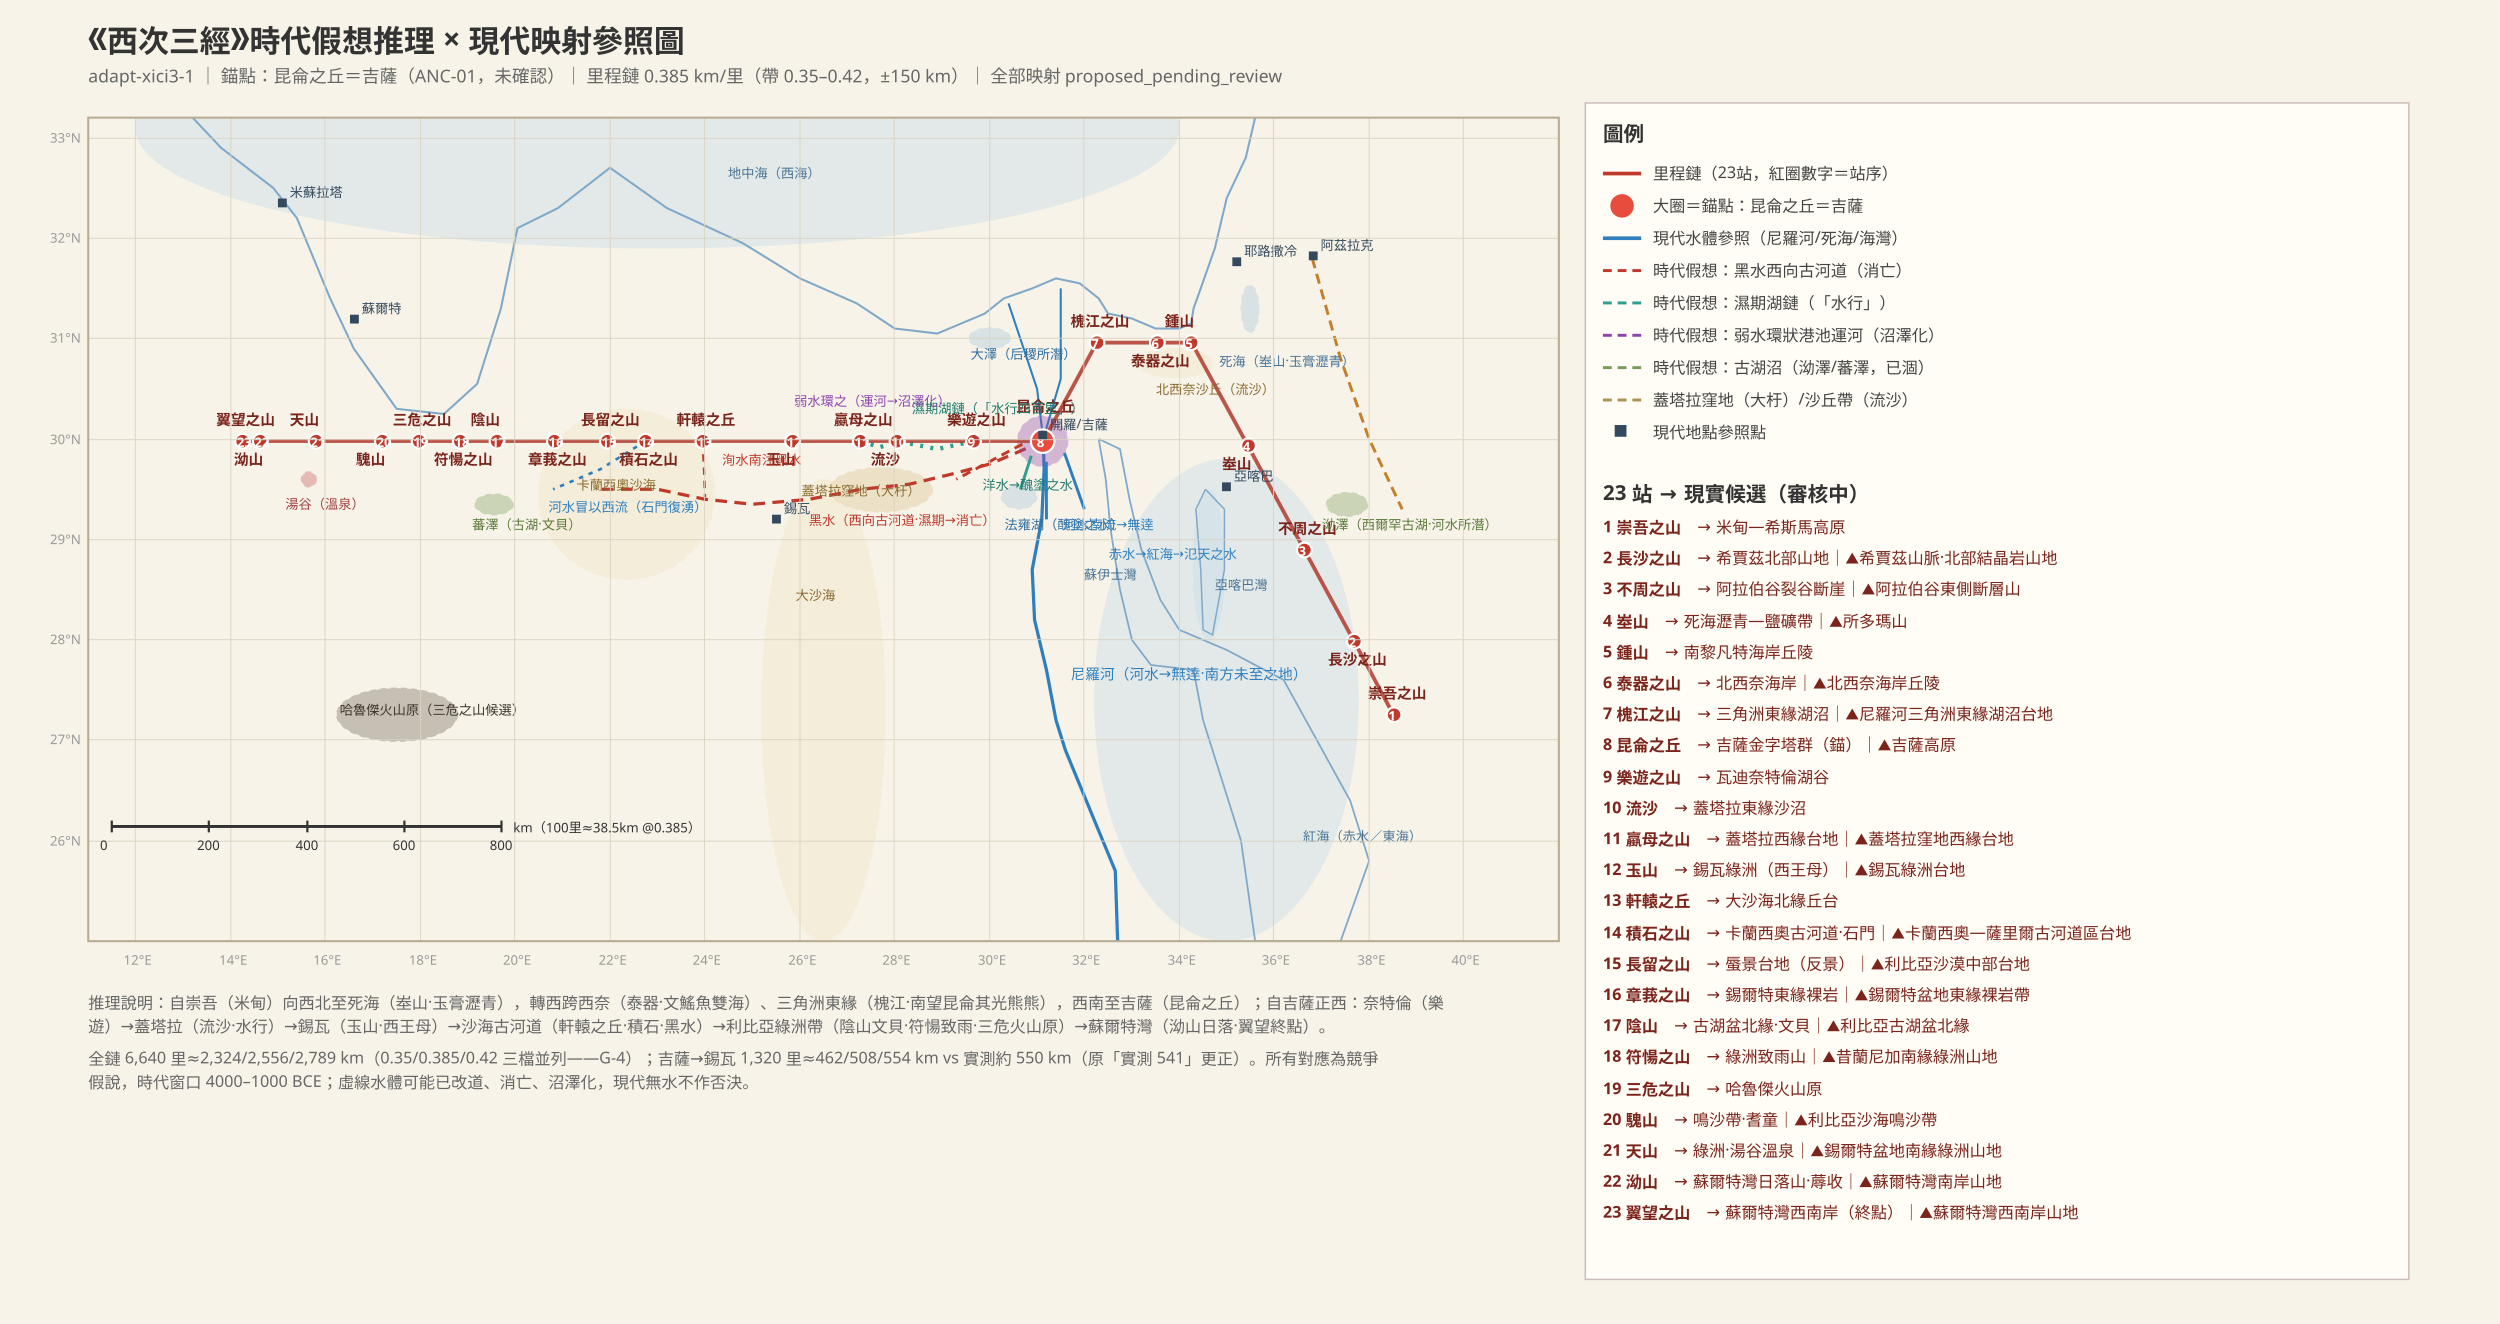
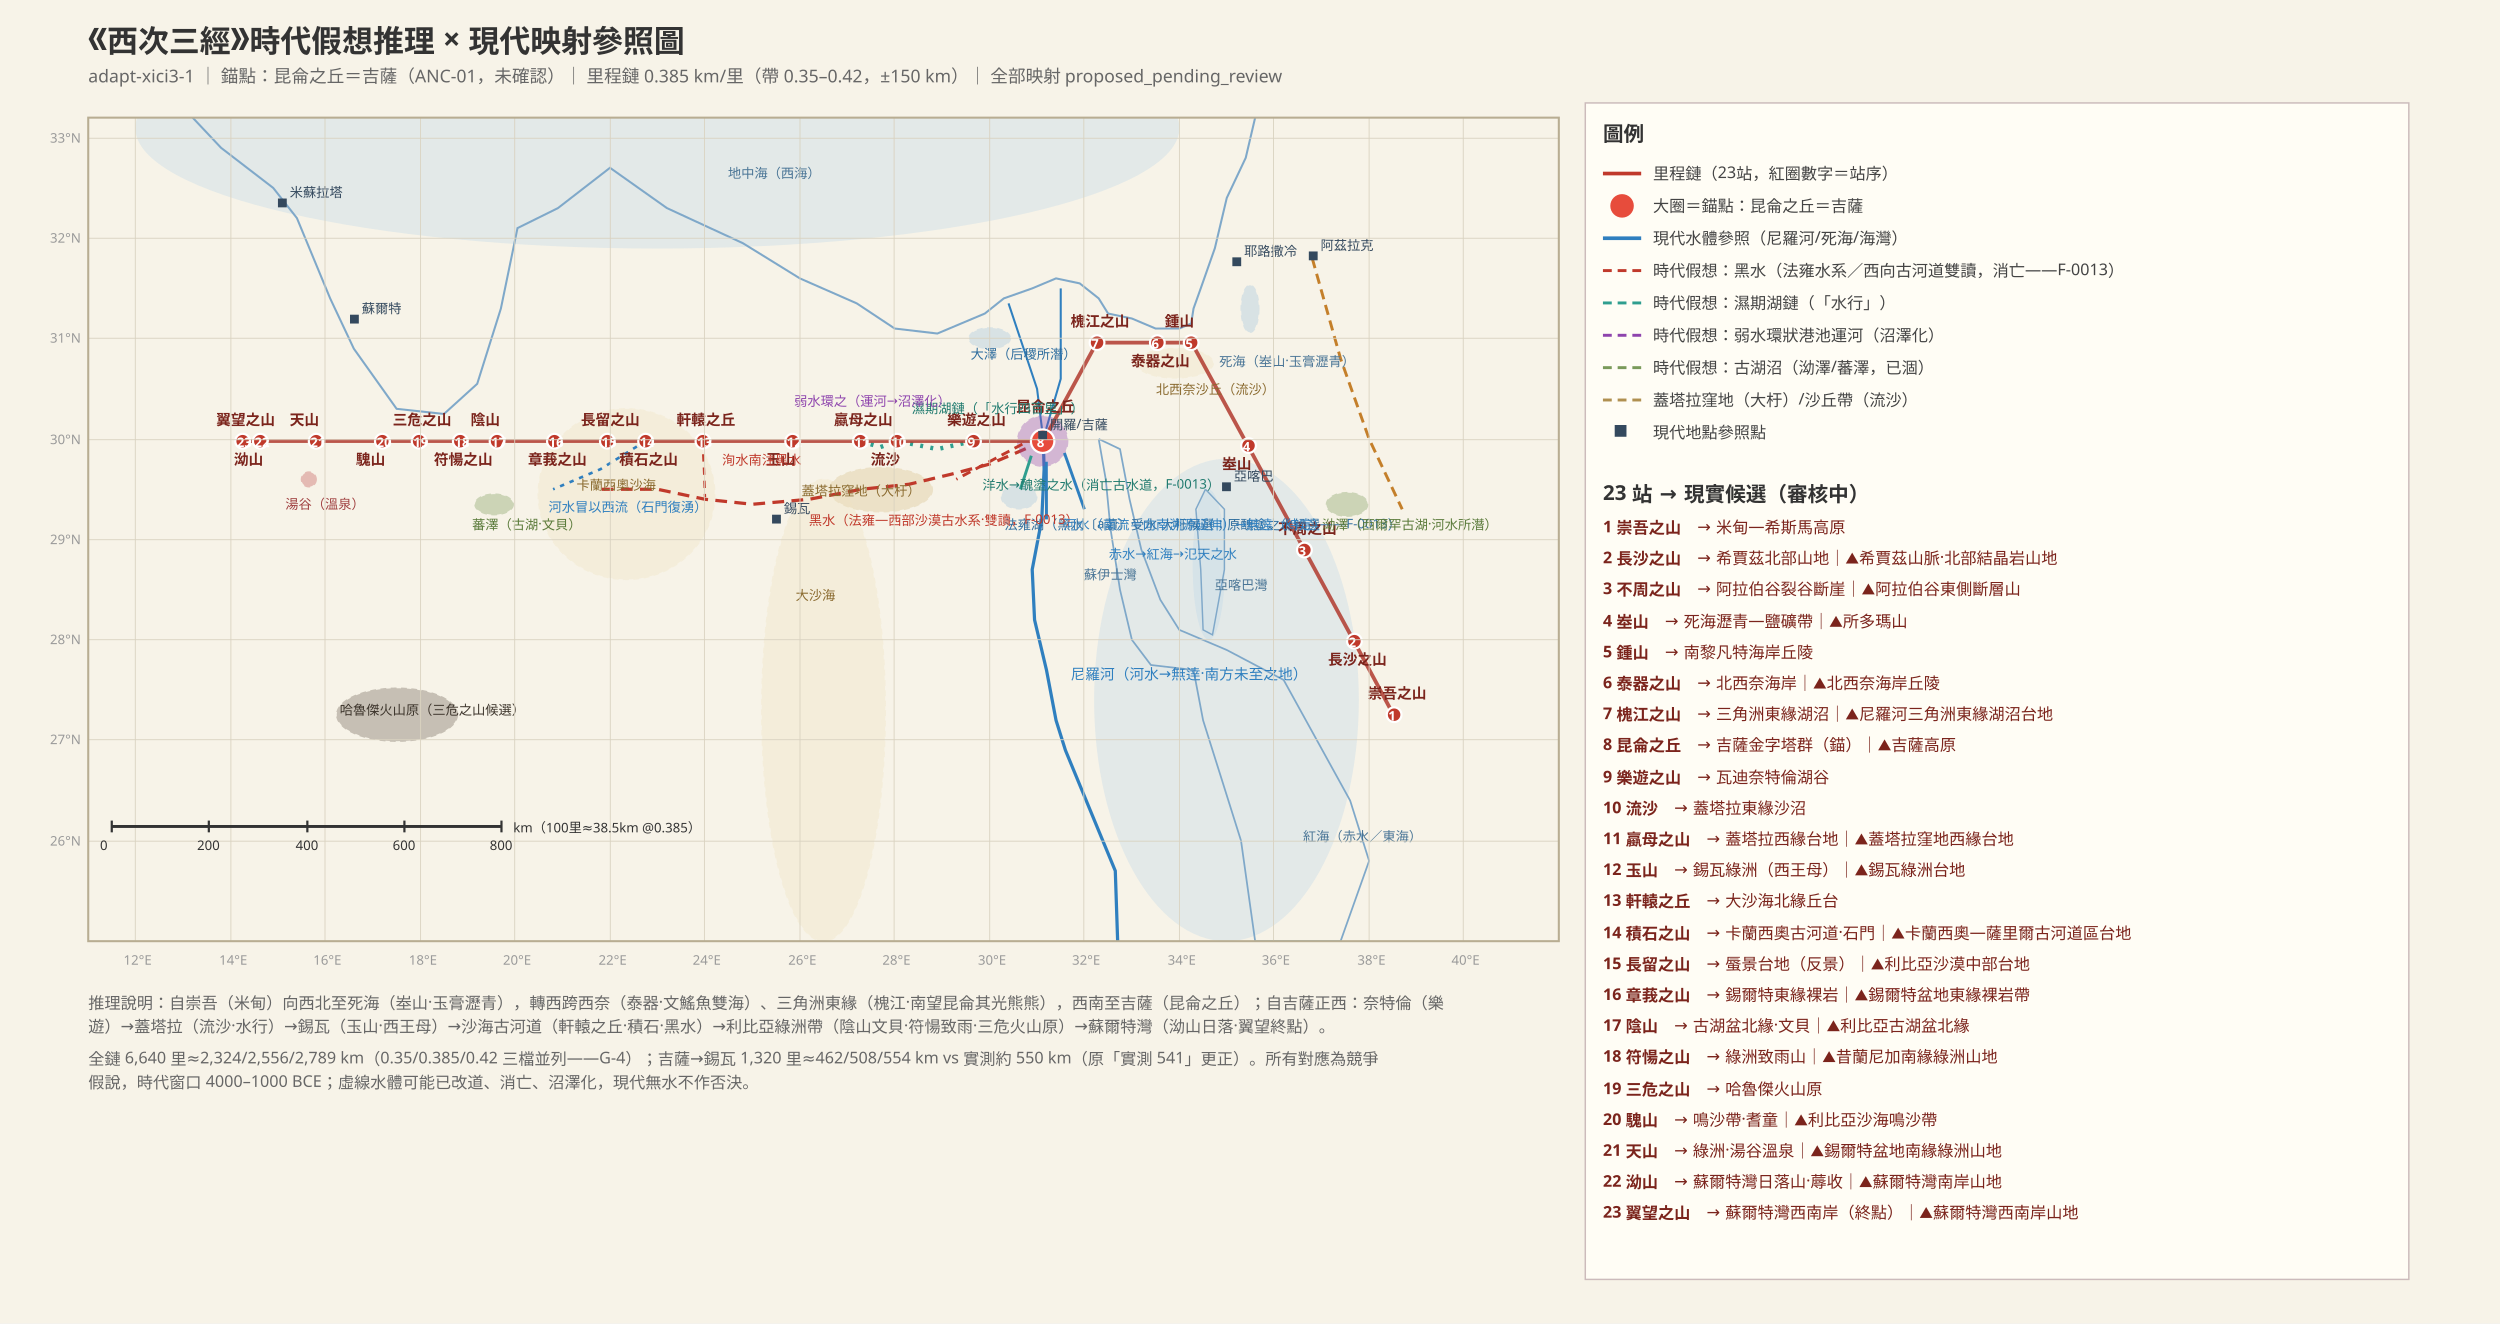
<svg xmlns="http://www.w3.org/2000/svg" width="1700" height="900" font-family="PingFang SC, Hiragino Sans GB, Microsoft YaHei, sans-serif">
  <rect width="1700" height="900" fill="#f7f3e8" />
  <defs>
    <marker id="arr" markerWidth="8" markerHeight="8" refX="7" refY="3" orient="auto">
      <path d="M0,0 L7,3 L0,6 Z" fill="#555" />
    </marker>
    <pattern id="sand" width="8" height="8" patternUnits="userSpaceOnUse">
      <rect width="8" height="8" fill="#efe3c0" />
      <circle cx="2" cy="2" r="0.8" fill="#d6b96a" />
      <circle cx="6" cy="6" r="0.8" fill="#d6b96a" />
    </pattern>
    <clipPath id="mapclip">
      <rect x="60" y="80" width="1000" height="560" />
    </clipPath>
  </defs>
  <text x="60" y="34" font-size="21" font-weight="bold" fill="#333">《西次三經》時代假想推理 × 現代映射參照圖</text>
  <text x="60" y="56" font-size="12" fill="#666">adapt-xici3-1 ｜ 錨點：昆侖之丘＝吉薩（ANC-01，未確認）｜ 里程鏈 0.385 km/里（帶 0.35–0.42，±150 km）｜ 全部映射 proposed_pending_review</text>
  <g clip-path="url(#mapclip)">
    <ellipse cx="447" cy="87" rx="355" ry="82" fill="#bcd6e8" opacity="0.35" />
    <polyline points="853.5,80.0 847.1,107.3 834.2,134.6 826.1,168.8 816.5,196.1 811.6,209.8 810.0,220.0 801.9,223.4 785.8,223.4 769.7,216.6 753.5,213.2 747.1,202.9 734.2,192.7 718.1,189.3 701.9,196.1 682.6,202.9 669.7,213.2 637.4,226.8 608.4,223.4 582.6,206.3 543.9,189.3 505.2,165.4 453.5,141.5 414.8,114.1 379.4,141.5 351.9,155.1 340.6,209.8 324.5,261.0 301.9,281.5 269.7,278.0 240.6,237.1 224.5,202.9 201.9,148.3 185.8,127.8 150.3,100.5 131.0,80.0" fill="none" stroke="#7fa8c9" stroke-width="1.4" />
    <ellipse cx="834" cy="476" rx="90" ry="164" fill="#bcd6e8" opacity="0.35" />
    <polyline points="747.1,298.5 751.9,325.9 755.2,360.0 761.6,401.0 769.7,435.1 782.6,452.2 811.6,455.6 818.1,489.8 831.0,530.7 843.9,571.7 853.5,640.0 911.6,640.0 931.0,585.4 918.1,544.4 895.5,503.4 872.9,462.4 834.2,442.0 801.9,428.3 789.0,407.8 776.1,373.7 768.1,339.5 761.6,305.4 747.1,298.5" fill="none" stroke="#7fa8c9" stroke-width="1.2" />
    <ellipse cx="822" cy="384" rx="11" ry="51" fill="#bcd6e8" opacity="0.35" />
    <polyline points="819.7,332.7 832.6,346.3 832.6,387.3 824.5,431.7 818.1,428.3 816.5,387.3 813.2,346.3 819.7,332.7" fill="none" stroke="#7fa8c9" stroke-width="1.0" />
    <polyline points="760.0,640.0 758.4,592.2 747.1,564.9 724.5,510.2 718.1,489.8 711.6,455.6 703.5,421.5 701.9,387.3 708.4,353.2 710.0,319.0 709.4,298.5" fill="none" stroke="#2f7fbf" stroke-width="2.2" />
    <text x="728" y="462" font-size="10" fill="#2f7fbf">尼羅河（河水→無逹·南方未至之地）</text>
    <polyline points="709.4,298.5 705.2,264.4 685.8,206.3" fill="none" stroke="#2f7fbf" stroke-width="1.4" />
    <polyline points="709.4,298.5 721.3,257.6 721.3,196.1" fill="none" stroke="#2f7fbf" stroke-width="1.4" />
    <ellipse cx="850" cy="210" rx="6" ry="16" fill="#9dc2dd" opacity="0.35" stroke="#9dc2dd" stroke-dasharray="4 3" />
    <ellipse cx="693" cy="338" rx="12" ry="8" fill="#9dc2dd" opacity="0.35" stroke="#9dc2dd" stroke-dasharray="4 3" />
    <ellipse cx="599" cy="333" rx="35" ry="15" fill="#d6c08a" opacity="0.35" stroke="#d6c08a" stroke-dasharray="4 3" />
    <ellipse cx="560" cy="483" rx="42" ry="157" fill="#efe3c0" opacity="0.35" stroke="#efe3c0" stroke-dasharray="4 3" />
    <ellipse cx="426" cy="336" rx="60" ry="58" fill="#efe3c0" opacity="0.35" stroke="#efe3c0" stroke-dasharray="4 3" />
    <ellipse cx="799" cy="247" rx="26" ry="10" fill="#efe3c0" opacity="0.35" stroke="#efe3c0" stroke-dasharray="4 3" />
    <ellipse cx="270" cy="486" rx="41" ry="18" fill="#6b5f52" opacity="0.35" stroke="#6b5f52" stroke-dasharray="4 3" />
    <polyline points="892.3,175.6 911.6,243.9 931.0,298.5 953.5,346.3" fill="none" stroke="#c47f2a" stroke-width="2.0" stroke-dasharray="7 4" />
    <ellipse cx="916" cy="343" rx="14" ry="8" fill="#7a9a5a" opacity="0.35" stroke="#7a9a5a" stroke-dasharray="4 3" />
    <polyline points="709.4,299.9 689.0,308.8 672.9,315.6 647.1,322.4 618.1,329.3 585.8,332.7 550.3,339.5 511.6,342.9 479.4,339.5 447.1,332.7 408.4,332.7" fill="none" stroke="#c0392b" stroke-width="2.2" stroke-dasharray="8 5" />
    <polyline points="477.7,299.9 478.7,319.0 479.4,338.1" fill="none" stroke="#c0392b" stroke-width="1.6" stroke-dasharray="5 4" />
    <polyline points="439.0,299.9 408.4,319.0 376.1,332.7" fill="none" stroke="#2f7fbf" stroke-width="1.8" stroke-dasharray="3 4" />
    <polyline points="661.9,299.9 637.4,305.4 610.3,299.9 598.7,304.0 584.5,299.9" fill="none" stroke="#2f9e8f" stroke-width="3.0" stroke-dasharray="2 5" />
    <ellipse cx="336" cy="343" rx="13" ry="7" fill="#7a9a5a" opacity="0.35" stroke="#7a9a5a" stroke-dasharray="4 3" />
    <ellipse cx="210" cy="326" rx="5" ry="5" fill="#c05050" opacity="0.35" stroke="#c05050" stroke-dasharray="4 3" />
    <ellipse cx="673" cy="230" rx="14" ry="7" fill="#9dc2dd" opacity="0.35" stroke="#9dc2dd" stroke-dasharray="4 3" />
    <ellipse cx="709" cy="300" rx="17" ry="17" fill="#8e44ad" opacity="0.35" stroke="#8e44ad" stroke-dasharray="4 3" />
    <polyline points="723.8,308.0 737.4,346.3" fill="none" stroke="#2f7fbf" stroke-width="2.0" />
    <polyline points="701.3,309.9 693.9,332.7" fill="none" stroke="#2f9e8f" stroke-width="2.0" />
    <polyline points="695.2,302.0 650.3,325.9" fill="none" stroke="#c0392b" stroke-width="2.0" stroke-dasharray="6 4" />
    <polyline points="711.5,314.0 711.6,353.2" fill="none" stroke="#2f7fbf" stroke-width="2.0" />
    <polyline points="947.7,486.3 920.6,435.8 886.8,373.7 848.7,303.3 810.3,233.0 787.1,233.0 745.8,233.0 709.4,299.9 661.9,299.9 610.3,299.9 584.5,299.9 539.4,299.9 477.7,299.9 439.0,299.9 413.2,299.9 377.1,299.9 338.4,299.9 312.6,299.9 284.5,299.9 260.0,299.9 214.8,299.9 177.4,299.9 164.5,299.9" fill="none" stroke="#b03a2e" stroke-width="2.6" opacity="0.85" />
    <circle cx="948" cy="486" r="5" fill="#c0392b" stroke="#fff" stroke-width="1.5" />
    <text x="944" y="490" font-size="9" fill="#fff" font-weight="bold">1</text>
    <text x="930" y="475" font-size="10" fill="#7b241c" font-weight="bold">崇吾之山</text>
    <circle cx="921" cy="436" r="5" fill="#c0392b" stroke="#fff" stroke-width="1.5" />
    <text x="917" y="440" font-size="9" fill="#fff" font-weight="bold">2</text>
    <text x="903" y="452" font-size="10" fill="#7b241c" font-weight="bold">長沙之山</text>
    <circle cx="887" cy="374" r="5" fill="#c0392b" stroke="#fff" stroke-width="1.5" />
    <text x="883" y="378" font-size="9" fill="#fff" font-weight="bold">3</text>
    <text x="869" y="363" font-size="10" fill="#7b241c" font-weight="bold">不周之山</text>
    <circle cx="849" cy="303" r="5" fill="#c0392b" stroke="#fff" stroke-width="1.5" />
    <text x="845" y="307" font-size="9" fill="#fff" font-weight="bold">4</text>
    <text x="831" y="319" font-size="10" fill="#7b241c" font-weight="bold">峚山</text>
    <circle cx="810" cy="233" r="5" fill="#c0392b" stroke="#fff" stroke-width="1.5" />
    <text x="806" y="237" font-size="9" fill="#fff" font-weight="bold">5</text>
    <text x="792" y="222" font-size="10" fill="#7b241c" font-weight="bold">鍾山</text>
    <circle cx="787" cy="233" r="5" fill="#c0392b" stroke="#fff" stroke-width="1.5" />
    <text x="783" y="237" font-size="9" fill="#fff" font-weight="bold">6</text>
    <text x="769" y="249" font-size="10" fill="#7b241c" font-weight="bold">泰器之山</text>
    <circle cx="746" cy="233" r="5" fill="#c0392b" stroke="#fff" stroke-width="1.5" />
    <text x="742" y="237" font-size="9" fill="#fff" font-weight="bold">7</text>
    <text x="728" y="222" font-size="10" fill="#7b241c" font-weight="bold">槐江之山</text>
    <circle cx="709" cy="300" r="8" fill="#e74c3c" stroke="#fff" stroke-width="1.5" />
    <text x="705" y="304" font-size="9" fill="#fff" font-weight="bold">8</text>
    <text x="691" y="280" font-size="10" fill="#7b241c" font-weight="bold">昆侖之丘</text>
    <circle cx="662" cy="300" r="5" fill="#c0392b" stroke="#fff" stroke-width="1.5" />
    <text x="658" y="304" font-size="9" fill="#fff" font-weight="bold">9</text>
    <text x="644" y="289" font-size="10" fill="#7b241c" font-weight="bold">樂遊之山</text>
    <circle cx="610" cy="300" r="5" fill="#c0392b" stroke="#fff" stroke-width="1.5" />
    <text x="606" y="304" font-size="9" fill="#fff" font-weight="bold">10</text>
    <text x="592" y="316" font-size="10" fill="#7b241c" font-weight="bold">流沙</text>
    <circle cx="585" cy="300" r="5" fill="#c0392b" stroke="#fff" stroke-width="1.5" />
    <text x="581" y="304" font-size="9" fill="#fff" font-weight="bold">11</text>
    <text x="567" y="289" font-size="10" fill="#7b241c" font-weight="bold">蠃母之山</text>
    <circle cx="539" cy="300" r="5" fill="#c0392b" stroke="#fff" stroke-width="1.5" />
    <text x="535" y="304" font-size="9" fill="#fff" font-weight="bold">12</text>
    <text x="521" y="316" font-size="10" fill="#7b241c" font-weight="bold">玉山</text>
    <circle cx="478" cy="300" r="5" fill="#c0392b" stroke="#fff" stroke-width="1.5" />
    <text x="474" y="304" font-size="9" fill="#fff" font-weight="bold">13</text>
    <text x="460" y="289" font-size="10" fill="#7b241c" font-weight="bold">軒轅之丘</text>
    <circle cx="439" cy="300" r="5" fill="#c0392b" stroke="#fff" stroke-width="1.5" />
    <text x="435" y="304" font-size="9" fill="#fff" font-weight="bold">14</text>
    <text x="421" y="316" font-size="10" fill="#7b241c" font-weight="bold">積石之山</text>
    <circle cx="413" cy="300" r="5" fill="#c0392b" stroke="#fff" stroke-width="1.5" />
    <text x="409" y="304" font-size="9" fill="#fff" font-weight="bold">15</text>
    <text x="395" y="289" font-size="10" fill="#7b241c" font-weight="bold">長留之山</text>
    <circle cx="377" cy="300" r="5" fill="#c0392b" stroke="#fff" stroke-width="1.5" />
    <text x="373" y="304" font-size="9" fill="#fff" font-weight="bold">16</text>
    <text x="359" y="316" font-size="10" fill="#7b241c" font-weight="bold">章莪之山</text>
    <circle cx="338" cy="300" r="5" fill="#c0392b" stroke="#fff" stroke-width="1.5" />
    <text x="334" y="304" font-size="9" fill="#fff" font-weight="bold">17</text>
    <text x="320" y="289" font-size="10" fill="#7b241c" font-weight="bold">陰山</text>
    <circle cx="313" cy="300" r="5" fill="#c0392b" stroke="#fff" stroke-width="1.5" />
    <text x="309" y="304" font-size="9" fill="#fff" font-weight="bold">18</text>
    <text x="295" y="316" font-size="10" fill="#7b241c" font-weight="bold">符愓之山</text>
    <circle cx="285" cy="300" r="5" fill="#c0392b" stroke="#fff" stroke-width="1.5" />
    <text x="281" y="304" font-size="9" fill="#fff" font-weight="bold">19</text>
    <text x="267" y="289" font-size="10" fill="#7b241c" font-weight="bold">三危之山</text>
    <circle cx="260" cy="300" r="5" fill="#c0392b" stroke="#fff" stroke-width="1.5" />
    <text x="256" y="304" font-size="9" fill="#fff" font-weight="bold">20</text>
    <text x="242" y="316" font-size="10" fill="#7b241c" font-weight="bold">騩山</text>
    <circle cx="215" cy="300" r="5" fill="#c0392b" stroke="#fff" stroke-width="1.5" />
    <text x="211" y="304" font-size="9" fill="#fff" font-weight="bold">21</text>
    <text x="197" y="289" font-size="10" fill="#7b241c" font-weight="bold">天山</text>
    <circle cx="177" cy="300" r="5" fill="#c0392b" stroke="#fff" stroke-width="1.5" />
    <text x="173" y="304" font-size="9" fill="#fff" font-weight="bold">22</text>
    <text x="159" y="316" font-size="10" fill="#7b241c" font-weight="bold">泑山</text>
    <circle cx="165" cy="300" r="5" fill="#c0392b" stroke="#fff" stroke-width="1.5" />
    <text x="161" y="304" font-size="9" fill="#fff" font-weight="bold">23</text>
    <text x="147" y="289" font-size="10" fill="#7b241c" font-weight="bold">翼望之山</text>
    <text x="495" y="121" font-size="9" fill="#4a7596">地中海（西海）</text>
    <text x="886" y="572" font-size="9" fill="#4a7596">紅海（赤水／東海）</text>
    <text x="737" y="394" font-size="9" fill="#4a7596">蘇伊士灣</text>
    <text x="826" y="401" font-size="9" fill="#4a7596">亞喀巴灣</text>
    <text x="829" y="249" font-size="9" fill="#4a7596">死海（峚山·玉膏瀝青）</text>
-     <text x="683" y="360" font-size="9" fill="#2f6d9e">法雍湖（醜塗之水）</text>
+     <text x="683" y="360" font-size="9" fill="#2f6d9e">法雍湖（黑水〔a讀〕受水·大杅候選；原醜塗之水候選——F-0013）</text>
    <text x="545" y="337" font-size="9" fill="#8a6a2f">蓋塔拉窪地（大杅）</text>
    <text x="541" y="408" font-size="9" fill="#8a6a2f">大沙海</text>
    <text x="392" y="333" font-size="9" fill="#8a6a2f">卡蘭西奧沙海</text>
    <text x="786" y="268" font-size="9" fill="#8a6a2f">北西奈沙丘（流沙）</text>
    <text x="231" y="486" font-size="9" fill="#3d352c">哈魯傑火山原（三危之山候選）</text>
    <text x="899" y="360" font-size="9" fill="#5a7a3a">泑澤（西爾罕古湖·河水所潛）</text>
-     <text x="550" y="357" font-size="9" fill="#c0392b">黑水（西向古河道·濕期→消亡）</text>
+     <text x="550" y="357" font-size="9" fill="#c0392b">黑水（法雍—西部沙漠古水系·雙讀，F-0013）</text>
    <text x="491" y="316" font-size="9" fill="#c0392b">洵水南注黑水</text>
    <text x="373" y="348" font-size="9" fill="#2f7fbf">河水冒以西流（石門復湧）</text>
    <text x="620" y="281" font-size="9" fill="#1f7a6e">濕期湖鏈（「水行四百里」）</text>
    <text x="321" y="360" font-size="9" fill="#5a7a3a">蕃澤（古湖·文貝）</text>
    <text x="194" y="346" font-size="9" fill="#a04040">湯谷（溫泉）</text>
    <text x="660" y="244" font-size="9" fill="#2f6d9e">大澤（后稷所潛）</text>
    <text x="540" y="276" font-size="9" fill="#8e44ad">弱水環之（運河→沼澤化）</text>
    <text x="754" y="380" font-size="9" fill="#2f7fbf">赤水→紅海→氾天之水</text>
-     <text x="668" y="333" font-size="9" fill="#1f7a6e">洋水→醜塗之水</text>
-     <text x="723" y="360" font-size="9" fill="#2f7fbf">河水南流→無逹</text>
+     <text x="668" y="333" font-size="9" fill="#1f7a6e">洋水→醜塗之水（消亡古水道，F-0013）</text>
+     <text x="723" y="360" font-size="9" fill="#2f7fbf">河水（南流＝向南溯源延伸）→無逹（待定）</text>
    <rect x="706" y="293" width="6" height="6" fill="#34495e" />
    <text x="714" y="292" font-size="9" fill="#34495e">開羅/吉薩</text>
    <rect x="525" y="350" width="6" height="6" fill="#34495e" />
    <text x="533" y="349" font-size="9" fill="#34495e">錫瓦</text>
    <rect x="838" y="175" width="6" height="6" fill="#34495e" />
    <text x="846" y="174" font-size="9" fill="#34495e">耶路撒冷</text>
    <rect x="831" y="328" width="6" height="6" fill="#34495e" />
    <text x="839" y="327" font-size="9" fill="#34495e">亞喀巴</text>
    <rect x="238" y="214" width="6" height="6" fill="#34495e" />
    <text x="246" y="213" font-size="9" fill="#34495e">蘇爾特</text>
    <rect x="890" y="171" width="6" height="6" fill="#34495e" />
    <text x="898" y="170" font-size="9" fill="#34495e">阿茲拉克</text>
    <rect x="189" y="135" width="6" height="6" fill="#34495e" />
    <text x="197" y="134" font-size="9" fill="#34495e">米蘇拉塔</text>
  </g>
  <line x1="92" y1="640" x2="92" y2="80" stroke="#d9d2c0" stroke-width="0.6" />
  <text x="84" y="656" font-size="9" fill="#999">12°E</text>
  <line x1="157" y1="640" x2="157" y2="80" stroke="#d9d2c0" stroke-width="0.6" />
  <text x="149" y="656" font-size="9" fill="#999">14°E</text>
  <line x1="221" y1="640" x2="221" y2="80" stroke="#d9d2c0" stroke-width="0.6" />
  <text x="213" y="656" font-size="9" fill="#999">16°E</text>
  <line x1="286" y1="640" x2="286" y2="80" stroke="#d9d2c0" stroke-width="0.6" />
  <text x="278" y="656" font-size="9" fill="#999">18°E</text>
  <line x1="350" y1="640" x2="350" y2="80" stroke="#d9d2c0" stroke-width="0.6" />
  <text x="342" y="656" font-size="9" fill="#999">20°E</text>
  <line x1="415" y1="640" x2="415" y2="80" stroke="#d9d2c0" stroke-width="0.6" />
  <text x="407" y="656" font-size="9" fill="#999">22°E</text>
  <line x1="479" y1="640" x2="479" y2="80" stroke="#d9d2c0" stroke-width="0.6" />
  <text x="471" y="656" font-size="9" fill="#999">24°E</text>
  <line x1="544" y1="640" x2="544" y2="80" stroke="#d9d2c0" stroke-width="0.6" />
  <text x="536" y="656" font-size="9" fill="#999">26°E</text>
  <line x1="608" y1="640" x2="608" y2="80" stroke="#d9d2c0" stroke-width="0.6" />
  <text x="600" y="656" font-size="9" fill="#999">28°E</text>
  <line x1="673" y1="640" x2="673" y2="80" stroke="#d9d2c0" stroke-width="0.6" />
  <text x="665" y="656" font-size="9" fill="#999">30°E</text>
  <line x1="737" y1="640" x2="737" y2="80" stroke="#d9d2c0" stroke-width="0.6" />
  <text x="729" y="656" font-size="9" fill="#999">32°E</text>
  <line x1="802" y1="640" x2="802" y2="80" stroke="#d9d2c0" stroke-width="0.6" />
  <text x="794" y="656" font-size="9" fill="#999">34°E</text>
  <line x1="866" y1="640" x2="866" y2="80" stroke="#d9d2c0" stroke-width="0.6" />
  <text x="858" y="656" font-size="9" fill="#999">36°E</text>
  <line x1="931" y1="640" x2="931" y2="80" stroke="#d9d2c0" stroke-width="0.6" />
  <text x="923" y="656" font-size="9" fill="#999">38°E</text>
  <line x1="995" y1="640" x2="995" y2="80" stroke="#d9d2c0" stroke-width="0.6" />
  <text x="987" y="656" font-size="9" fill="#999">40°E</text>
  <line x1="60" y1="572" x2="1060" y2="572" stroke="#d9d2c0" stroke-width="0.6" />
  <text x="34" y="575" font-size="9" fill="#999">26°N</text>
  <line x1="60" y1="503" x2="1060" y2="503" stroke="#d9d2c0" stroke-width="0.6" />
  <text x="34" y="506" font-size="9" fill="#999">27°N</text>
  <line x1="60" y1="435" x2="1060" y2="435" stroke="#d9d2c0" stroke-width="0.6" />
  <text x="34" y="438" font-size="9" fill="#999">28°N</text>
  <line x1="60" y1="367" x2="1060" y2="367" stroke="#d9d2c0" stroke-width="0.6" />
  <text x="34" y="370" font-size="9" fill="#999">29°N</text>
  <line x1="60" y1="299" x2="1060" y2="299" stroke="#d9d2c0" stroke-width="0.6" />
  <text x="34" y="302" font-size="9" fill="#999">30°N</text>
  <line x1="60" y1="230" x2="1060" y2="230" stroke="#d9d2c0" stroke-width="0.6" />
  <text x="34" y="233" font-size="9" fill="#999">31°N</text>
  <line x1="60" y1="162" x2="1060" y2="162" stroke="#d9d2c0" stroke-width="0.6" />
  <text x="34" y="165" font-size="9" fill="#999">32°N</text>
  <line x1="60" y1="94" x2="1060" y2="94" stroke="#d9d2c0" stroke-width="0.6" />
  <text x="34" y="97" font-size="9" fill="#999">33°N</text>
  <rect x="60" y="80" width="1000" height="560" fill="none" stroke="#b8ad92" stroke-width="1.4" />
  <line x1="76" y1="562" x2="341" y2="562" stroke="#333" stroke-width="2" />
  <line x1="76" y1="558" x2="76" y2="566" stroke="#333" stroke-width="1.5" />
  <text x="68" y="578" font-size="9" fill="#333">0</text>
  <line x1="142" y1="558" x2="142" y2="566" stroke="#333" stroke-width="1.5" />
  <text x="134" y="578" font-size="9" fill="#333">200</text>
  <line x1="209" y1="558" x2="209" y2="566" stroke="#333" stroke-width="1.5" />
  <text x="201" y="578" font-size="9" fill="#333">400</text>
  <line x1="275" y1="558" x2="275" y2="566" stroke="#333" stroke-width="1.5" />
  <text x="267" y="578" font-size="9" fill="#333">600</text>
  <line x1="341" y1="558" x2="341" y2="566" stroke="#333" stroke-width="1.5" />
  <text x="333" y="578" font-size="9" fill="#333">800</text>
  <text x="349" y="566" font-size="9" fill="#333">km（100里≈38.5km @0.385）</text>
  <rect x="1078" y="70" width="560" height="800" fill="#fffdf5" stroke="#cbb" />
  <text x="1090" y="96" font-size="14" font-weight="bold" fill="#333">圖例</text>
  <line x1="1090" y1="118" x2="1116" y2="118" stroke="#c0392b" stroke-width="2.5" />
  <text x="1124" y="122" font-size="11" fill="#444">里程鏈（23站，紅圈數字＝站序）</text>
  <circle cx="1103" cy="140" r="8" fill="#e74c3c" />
  <text x="1124" y="144" font-size="11" fill="#444">大圈＝錨點：昆侖之丘＝吉薩</text>
  <line x1="1090" y1="162" x2="1116" y2="162" stroke="#2f7fbf" stroke-width="2.5" />
  <text x="1124" y="166" font-size="11" fill="#444">現代水體參照（尼羅河/死海/海灣）</text>
  <line x1="1090" y1="184" x2="1116" y2="184" stroke="#c0392b" stroke-width="2" stroke-dasharray="6 4" />
-   <text x="1124" y="188" font-size="11" fill="#444">時代假想：黑水西向古河道（消亡）</text>
+   <text x="1124" y="188" font-size="11" fill="#444">時代假想：黑水（法雍水系／西向古河道雙讀，消亡——F-0013）</text>
  <line x1="1090" y1="206" x2="1116" y2="206" stroke="#2f9e8f" stroke-width="2" stroke-dasharray="6 4" />
  <text x="1124" y="210" font-size="11" fill="#444">時代假想：濕期湖鏈（「水行」）</text>
  <line x1="1090" y1="228" x2="1116" y2="228" stroke="#8e44ad" stroke-width="2" stroke-dasharray="6 4" />
  <text x="1124" y="232" font-size="11" fill="#444">時代假想：弱水環狀港池運河（沼澤化）</text>
  <line x1="1090" y1="250" x2="1116" y2="250" stroke="#7a9a5a" stroke-width="2" stroke-dasharray="6 4" />
  <text x="1124" y="254" font-size="11" fill="#444">時代假想：古湖沼（泑澤/蕃澤，已涸）</text>
  <line x1="1090" y1="272" x2="1116" y2="272" stroke="#b09050" stroke-width="2" stroke-dasharray="6 4" />
  <text x="1124" y="276" font-size="11" fill="#444">蓋塔拉窪地（大杅）/沙丘帶（流沙）</text>
  <rect x="1098" y="289" width="8" height="8" fill="#34495e" />
  <text x="1124" y="298" font-size="11" fill="#444">現代地點參照點</text>
  <text x="1090" y="340" font-size="14" font-weight="bold" fill="#333">23 站 → 現實候選（審核中）</text>
  <text x="1090" y="362" font-size="11" fill="#7b241c">
    <tspan font-weight="bold"> 1 崇吾之山</tspan>　→ 米甸—希斯馬高原</text>
  <text x="1090" y="383" font-size="11" fill="#7b241c">
    <tspan font-weight="bold"> 2 長沙之山</tspan>　→ 希賈茲北部山地｜⛰希賈茲山脈·北部結晶岩山地</text>
  <text x="1090" y="404" font-size="11" fill="#7b241c">
    <tspan font-weight="bold"> 3 不周之山</tspan>　→ 阿拉伯谷裂谷斷崖｜⛰阿拉伯谷東側斷層山</text>
  <text x="1090" y="426" font-size="11" fill="#7b241c">
    <tspan font-weight="bold"> 4 峚山</tspan>　→ 死海瀝青—鹽礦帶｜⛰所多瑪山</text>
  <text x="1090" y="447" font-size="11" fill="#7b241c">
    <tspan font-weight="bold"> 5 鍾山</tspan>　→ 南黎凡特海岸丘陵</text>
  <text x="1090" y="468" font-size="11" fill="#7b241c">
    <tspan font-weight="bold"> 6 泰器之山</tspan>　→ 北西奈海岸｜⛰北西奈海岸丘陵</text>
  <text x="1090" y="489" font-size="11" fill="#7b241c">
    <tspan font-weight="bold"> 7 槐江之山</tspan>　→ 三角洲東緣湖沼｜⛰尼羅河三角洲東緣湖沼台地</text>
  <text x="1090" y="510" font-size="11" fill="#7b241c">
    <tspan font-weight="bold"> 8 昆侖之丘</tspan>　→ 吉薩金字塔群（錨）｜⛰吉薩高原</text>
  <text x="1090" y="532" font-size="11" fill="#7b241c">
    <tspan font-weight="bold"> 9 樂遊之山</tspan>　→ 瓦迪奈特倫湖谷</text>
  <text x="1090" y="553" font-size="11" fill="#7b241c">
    <tspan font-weight="bold">10 流沙</tspan>　→ 蓋塔拉東緣沙沼</text>
  <text x="1090" y="574" font-size="11" fill="#7b241c">
    <tspan font-weight="bold">11 蠃母之山</tspan>　→ 蓋塔拉西緣台地｜⛰蓋塔拉窪地西緣台地</text>
  <text x="1090" y="595" font-size="11" fill="#7b241c">
    <tspan font-weight="bold">12 玉山</tspan>　→ 錫瓦綠洲（西王母）｜⛰錫瓦綠洲台地</text>
  <text x="1090" y="616" font-size="11" fill="#7b241c">
    <tspan font-weight="bold">13 軒轅之丘</tspan>　→ 大沙海北緣丘台</text>
  <text x="1090" y="638" font-size="11" fill="#7b241c">
    <tspan font-weight="bold">14 積石之山</tspan>　→ 卡蘭西奧古河道·石門｜⛰卡蘭西奧—薩里爾古河道區台地</text>
  <text x="1090" y="659" font-size="11" fill="#7b241c">
    <tspan font-weight="bold">15 長留之山</tspan>　→ 蜃景台地（反景）｜⛰利比亞沙漠中部台地</text>
  <text x="1090" y="680" font-size="11" fill="#7b241c">
    <tspan font-weight="bold">16 章莪之山</tspan>　→ 錫爾特東緣裸岩｜⛰錫爾特盆地東緣裸岩帶</text>
  <text x="1090" y="701" font-size="11" fill="#7b241c">
    <tspan font-weight="bold">17 陰山</tspan>　→ 古湖盆北緣·文貝｜⛰利比亞古湖盆北緣</text>
  <text x="1090" y="722" font-size="11" fill="#7b241c">
    <tspan font-weight="bold">18 符愓之山</tspan>　→ 綠洲致雨山｜⛰昔蘭尼加南緣綠洲山地</text>
  <text x="1090" y="744" font-size="11" fill="#7b241c">
    <tspan font-weight="bold">19 三危之山</tspan>　→ 哈魯傑火山原</text>
  <text x="1090" y="765" font-size="11" fill="#7b241c">
    <tspan font-weight="bold">20 騩山</tspan>　→ 鳴沙帶·耆童｜⛰利比亞沙海鳴沙帶</text>
  <text x="1090" y="786" font-size="11" fill="#7b241c">
    <tspan font-weight="bold">21 天山</tspan>　→ 綠洲·湯谷溫泉｜⛰錫爾特盆地南緣綠洲山地</text>
  <text x="1090" y="807" font-size="11" fill="#7b241c">
    <tspan font-weight="bold">22 泑山</tspan>　→ 蘇爾特灣日落山·蓐收｜⛰蘇爾特灣南岸山地</text>
  <text x="1090" y="828" font-size="11" fill="#7b241c">
    <tspan font-weight="bold">23 翼望之山</tspan>　→ 蘇爾特灣西南岸（終點）｜⛰蘇爾特灣西南岸山地</text>
  <text x="60" y="686" font-size="11" fill="#666">推理說明：自崇吾（米甸）向西北至死海（峚山·玉膏瀝青），轉西跨西奈（泰器·文鰩魚雙海）、三角洲東緣（槐江·南望昆侖其光熊熊），西南至吉薩（昆侖之丘）；自吉薩正西：奈特倫（樂</text>
  <text x="60" y="702" font-size="11" fill="#666">遊）→蓋塔拉（流沙·水行）→錫瓦（玉山·西王母）→沙海古河道（軒轅之丘·積石·黑水）→利比亞綠洲帶（陰山文貝·符愓致雨·三危火山原）→蘇爾特灣（泑山日落·翼望終點）。</text>
  <text x="60" y="724" font-size="11" fill="#666">全鏈 6,640 里≈2,324/2,556/2,789 km（0.35/0.385/0.42 三檔並列——G-4）；吉薩→錫瓦 1,320 里≈462/508/554 km vs 實測約 550 km（原「實測 541」更正）。所有對應為競爭</text>
  <text x="60" y="740" font-size="11" fill="#666">假說，時代窗口 4000–1000 BCE；虛線水體可能已改道、消亡、沼澤化，現代無水不作否決。</text>
</svg>
